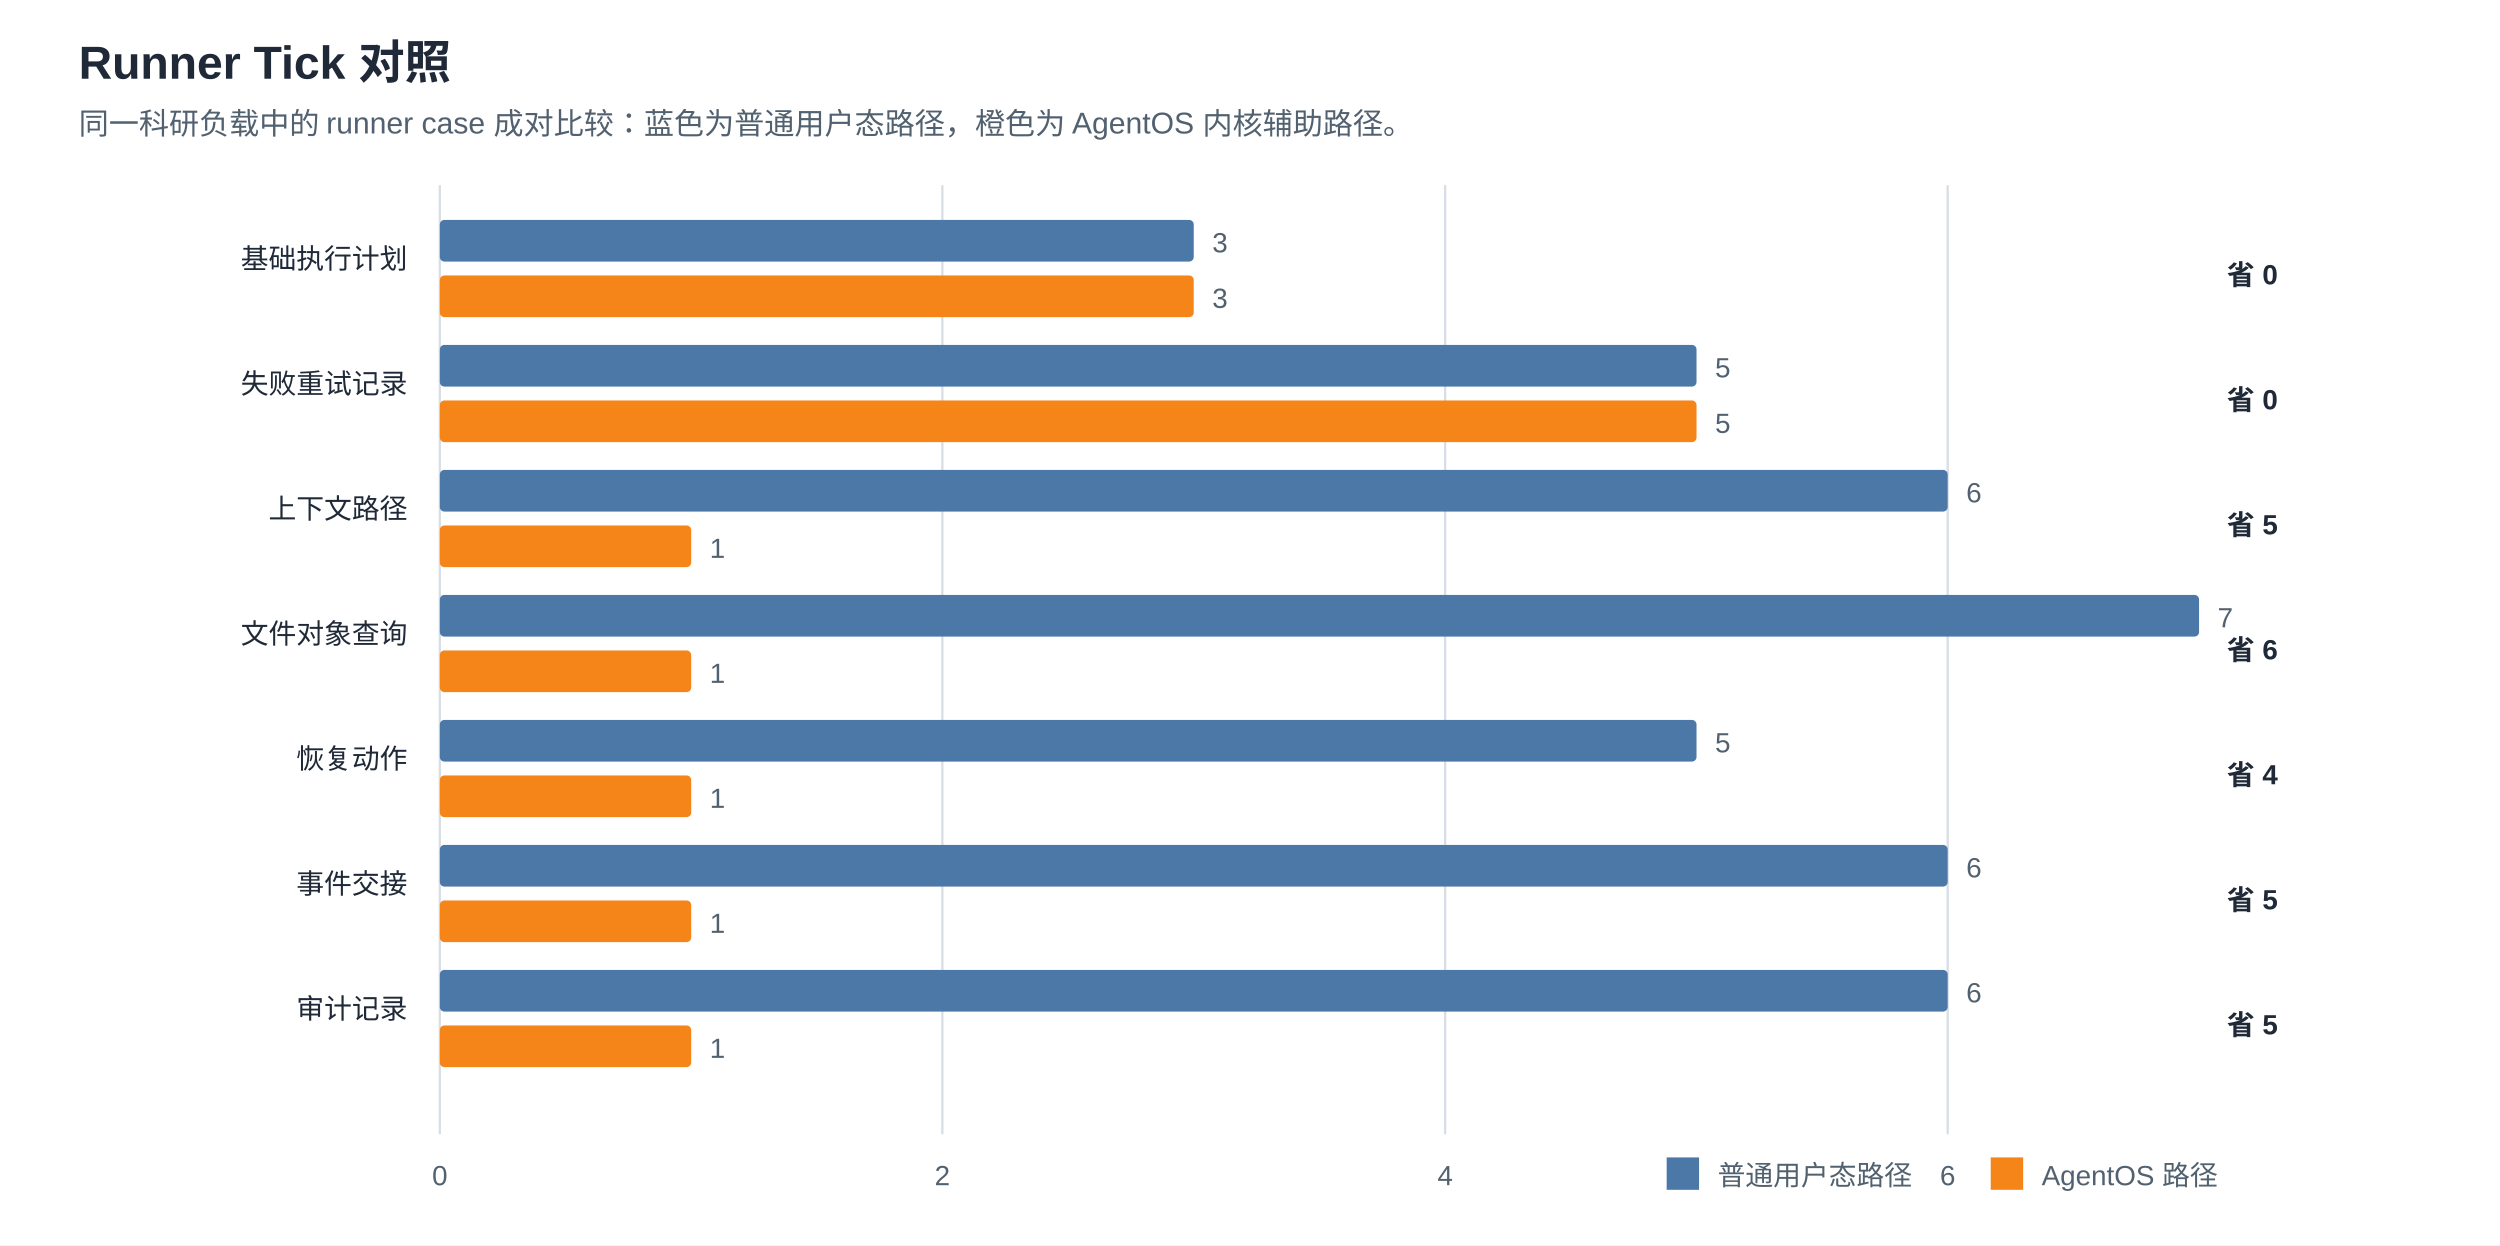
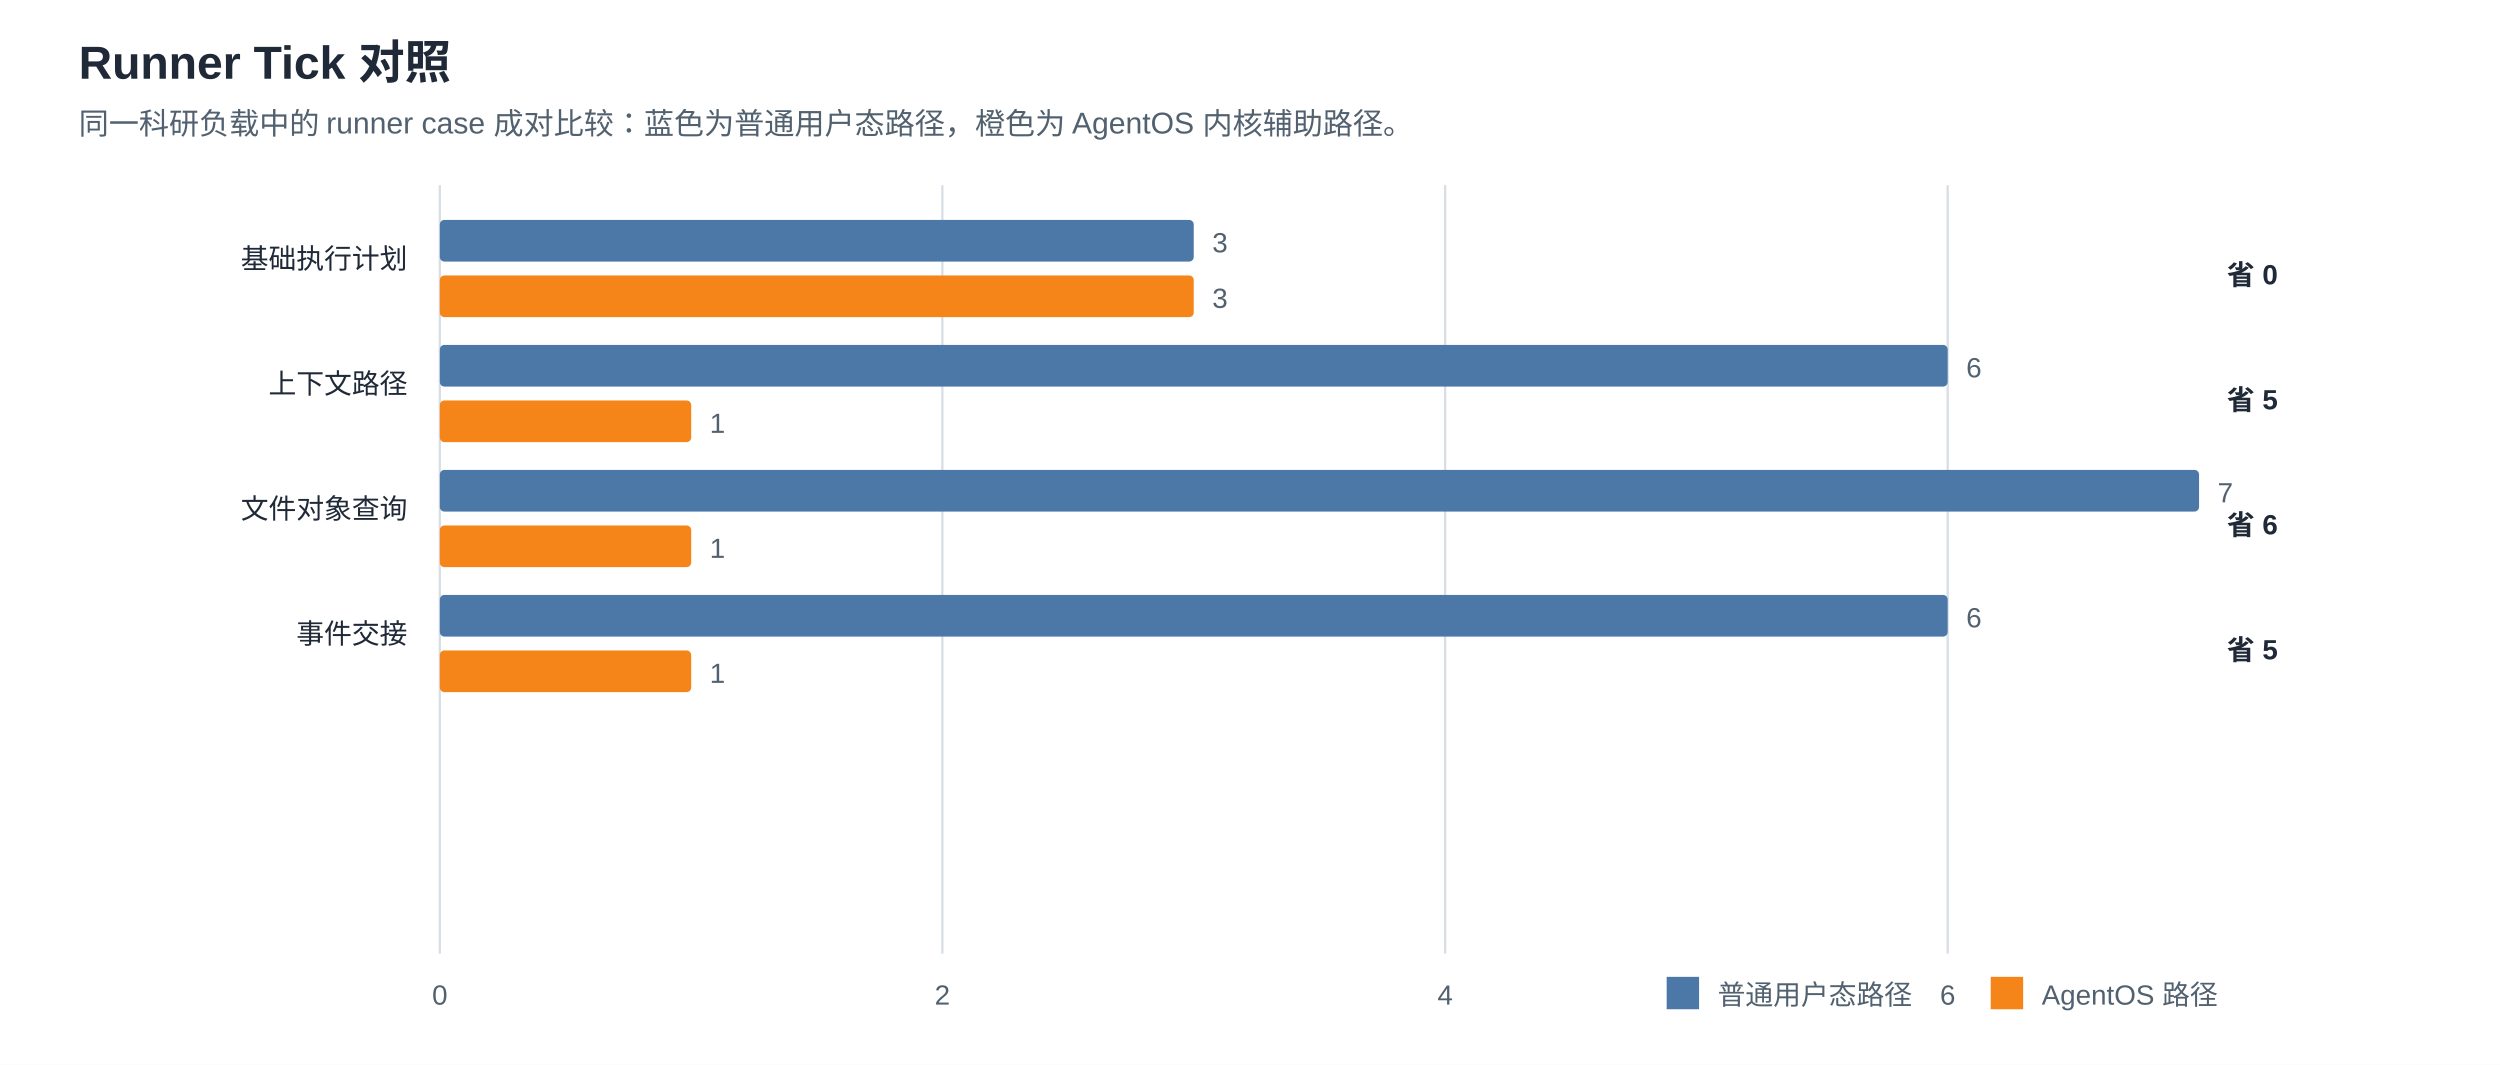
- <svg xmlns="http://www.w3.org/2000/svg" width="1080" height="538" viewBox="0 0 1080 538">
+ <svg xmlns="http://www.w3.org/2000/svg" width="1080" height="460" viewBox="0 0 1080 460">
  <style>
text{font-family:Arial,'Microsoft YaHei',sans-serif;fill:#1f2937}
.title{font-size:20px;font-weight:700}.subtitle{font-size:13px;fill:#52616f}
.axis{font-size:12px;fill:#52616f}.label{font-size:12px}.value{font-size:12px;font-weight:700}
</style>
-   <rect width="1080" height="538" fill="#ffffff" />
+   <rect width="1080" height="460" fill="#ffffff" />
  <text x="34" y="34" class="title">Runner Tick 对照</text>
  <text x="34" y="58" class="subtitle">同一科研负载中的 runner case 成对比较：蓝色为普通用户态路径，橙色为 AgentOS 内核辅助路径。</text>
-   <line x1="190.0" y1="80" x2="190.0" y2="490" stroke="#d8dee6" stroke-width="1" />
-   <text x="190.0" y="512" text-anchor="middle" class="axis">0</text>
-   <line x1="407.1" y1="80" x2="407.1" y2="490" stroke="#d8dee6" stroke-width="1" />
-   <text x="407.1" y="512" text-anchor="middle" class="axis">2</text>
-   <line x1="624.3" y1="80" x2="624.3" y2="490" stroke="#d8dee6" stroke-width="1" />
-   <text x="624.3" y="512" text-anchor="middle" class="axis">4</text>
-   <line x1="841.4" y1="80" x2="841.4" y2="490" stroke="#d8dee6" stroke-width="1" />
-   <text x="841.4" y="512" text-anchor="middle" class="axis">6</text>
+   <line x1="190.0" y1="80" x2="190.0" y2="412" stroke="#d8dee6" stroke-width="1" />
+   <text x="190.0" y="434" text-anchor="middle" class="axis">0</text>
+   <line x1="407.1" y1="80" x2="407.1" y2="412" stroke="#d8dee6" stroke-width="1" />
+   <text x="407.1" y="434" text-anchor="middle" class="axis">2</text>
+   <line x1="624.3" y1="80" x2="624.3" y2="412" stroke="#d8dee6" stroke-width="1" />
+   <text x="624.3" y="434" text-anchor="middle" class="axis">4</text>
+   <line x1="841.4" y1="80" x2="841.4" y2="412" stroke="#d8dee6" stroke-width="1" />
+   <text x="841.4" y="434" text-anchor="middle" class="axis">6</text>
  <text x="176" y="116" text-anchor="end" class="label">基础执行计划</text>
  <rect x="190" y="95" width="325.7" height="18" fill="#4c78a8" rx="2" />
  <rect x="190" y="119" width="325.7" height="18" fill="#f58518" rx="2" />
  <text x="523.7" y="109" class="axis">3</text>
  <text x="523.7" y="133" class="axis">3</text>
  <text x="962" y="123" class="value">省 0</text>
-   <text x="176" y="170" text-anchor="end" class="label">失败重试记录</text>
-   <rect x="190" y="149" width="542.9" height="18" fill="#4c78a8" rx="2" />
-   <rect x="190" y="173" width="542.9" height="18" fill="#f58518" rx="2" />
-   <text x="740.9" y="163" class="axis">5</text>
-   <text x="740.9" y="187" class="axis">5</text>
-   <text x="962" y="177" class="value">省 0</text>
-   <text x="176" y="224" text-anchor="end" class="label">上下文路径</text>
-   <rect x="190" y="203" width="651.4" height="18" fill="#4c78a8" rx="2" />
+   <text x="176" y="170" text-anchor="end" class="label">上下文路径</text>
+   <rect x="190" y="149" width="651.4" height="18" fill="#4c78a8" rx="2" />
+   <rect x="190" y="173" width="108.6" height="18" fill="#f58518" rx="2" />
+   <text x="849.4" y="163" class="axis">6</text>
+   <text x="306.6" y="187" class="axis">1</text>
+   <text x="962" y="177" class="value">省 5</text>
+   <text x="176" y="224" text-anchor="end" class="label">文件对象查询</text>
+   <rect x="190" y="203" width="760.0" height="18" fill="#4c78a8" rx="2" />
  <rect x="190" y="227" width="108.6" height="18" fill="#f58518" rx="2" />
-   <text x="849.4" y="217" class="axis">6</text>
+   <text x="958.0" y="217" class="axis">7</text>
  <text x="306.6" y="241" class="axis">1</text>
-   <text x="962" y="231" class="value">省 5</text>
-   <text x="176" y="278" text-anchor="end" class="label">文件对象查询</text>
-   <rect x="190" y="257" width="760.0" height="18" fill="#4c78a8" rx="2" />
+   <text x="962" y="231" class="value">省 6</text>
+   <text x="176" y="278" text-anchor="end" class="label">事件交接</text>
+   <rect x="190" y="257" width="651.4" height="18" fill="#4c78a8" rx="2" />
  <rect x="190" y="281" width="108.6" height="18" fill="#f58518" rx="2" />
-   <text x="958.0" y="271" class="axis">7</text>
+   <text x="849.4" y="271" class="axis">6</text>
  <text x="306.6" y="295" class="axis">1</text>
-   <text x="962" y="285" class="value">省 6</text>
-   <text x="176" y="332" text-anchor="end" class="label">恢复动作</text>
-   <rect x="190" y="311" width="542.9" height="18" fill="#4c78a8" rx="2" />
-   <rect x="190" y="335" width="108.6" height="18" fill="#f58518" rx="2" />
-   <text x="740.9" y="325" class="axis">5</text>
-   <text x="306.6" y="349" class="axis">1</text>
-   <text x="962" y="339" class="value">省 4</text>
-   <text x="176" y="386" text-anchor="end" class="label">事件交接</text>
-   <rect x="190" y="365" width="651.4" height="18" fill="#4c78a8" rx="2" />
-   <rect x="190" y="389" width="108.6" height="18" fill="#f58518" rx="2" />
-   <text x="849.4" y="379" class="axis">6</text>
-   <text x="306.6" y="403" class="axis">1</text>
-   <text x="962" y="393" class="value">省 5</text>
-   <text x="176" y="440" text-anchor="end" class="label">审计记录</text>
-   <rect x="190" y="419" width="651.4" height="18" fill="#4c78a8" rx="2" />
-   <rect x="190" y="443" width="108.6" height="18" fill="#f58518" rx="2" />
-   <text x="849.4" y="433" class="axis">6</text>
-   <text x="306.6" y="457" class="axis">1</text>
-   <text x="962" y="447" class="value">省 5</text>
-   <rect x="720" y="500" width="14" height="14" fill="#4c78a8" />
-   <text x="742" y="512" class="axis">普通用户态路径</text>
-   <rect x="860" y="500" width="14" height="14" fill="#f58518" />
-   <text x="882" y="512" class="axis">AgentOS 路径</text>
+   <text x="962" y="285" class="value">省 5</text>
+   <rect x="720" y="422" width="14" height="14" fill="#4c78a8" />
+   <text x="742" y="434" class="axis">普通用户态路径</text>
+   <rect x="860" y="422" width="14" height="14" fill="#f58518" />
+   <text x="882" y="434" class="axis">AgentOS 路径</text>
</svg>
